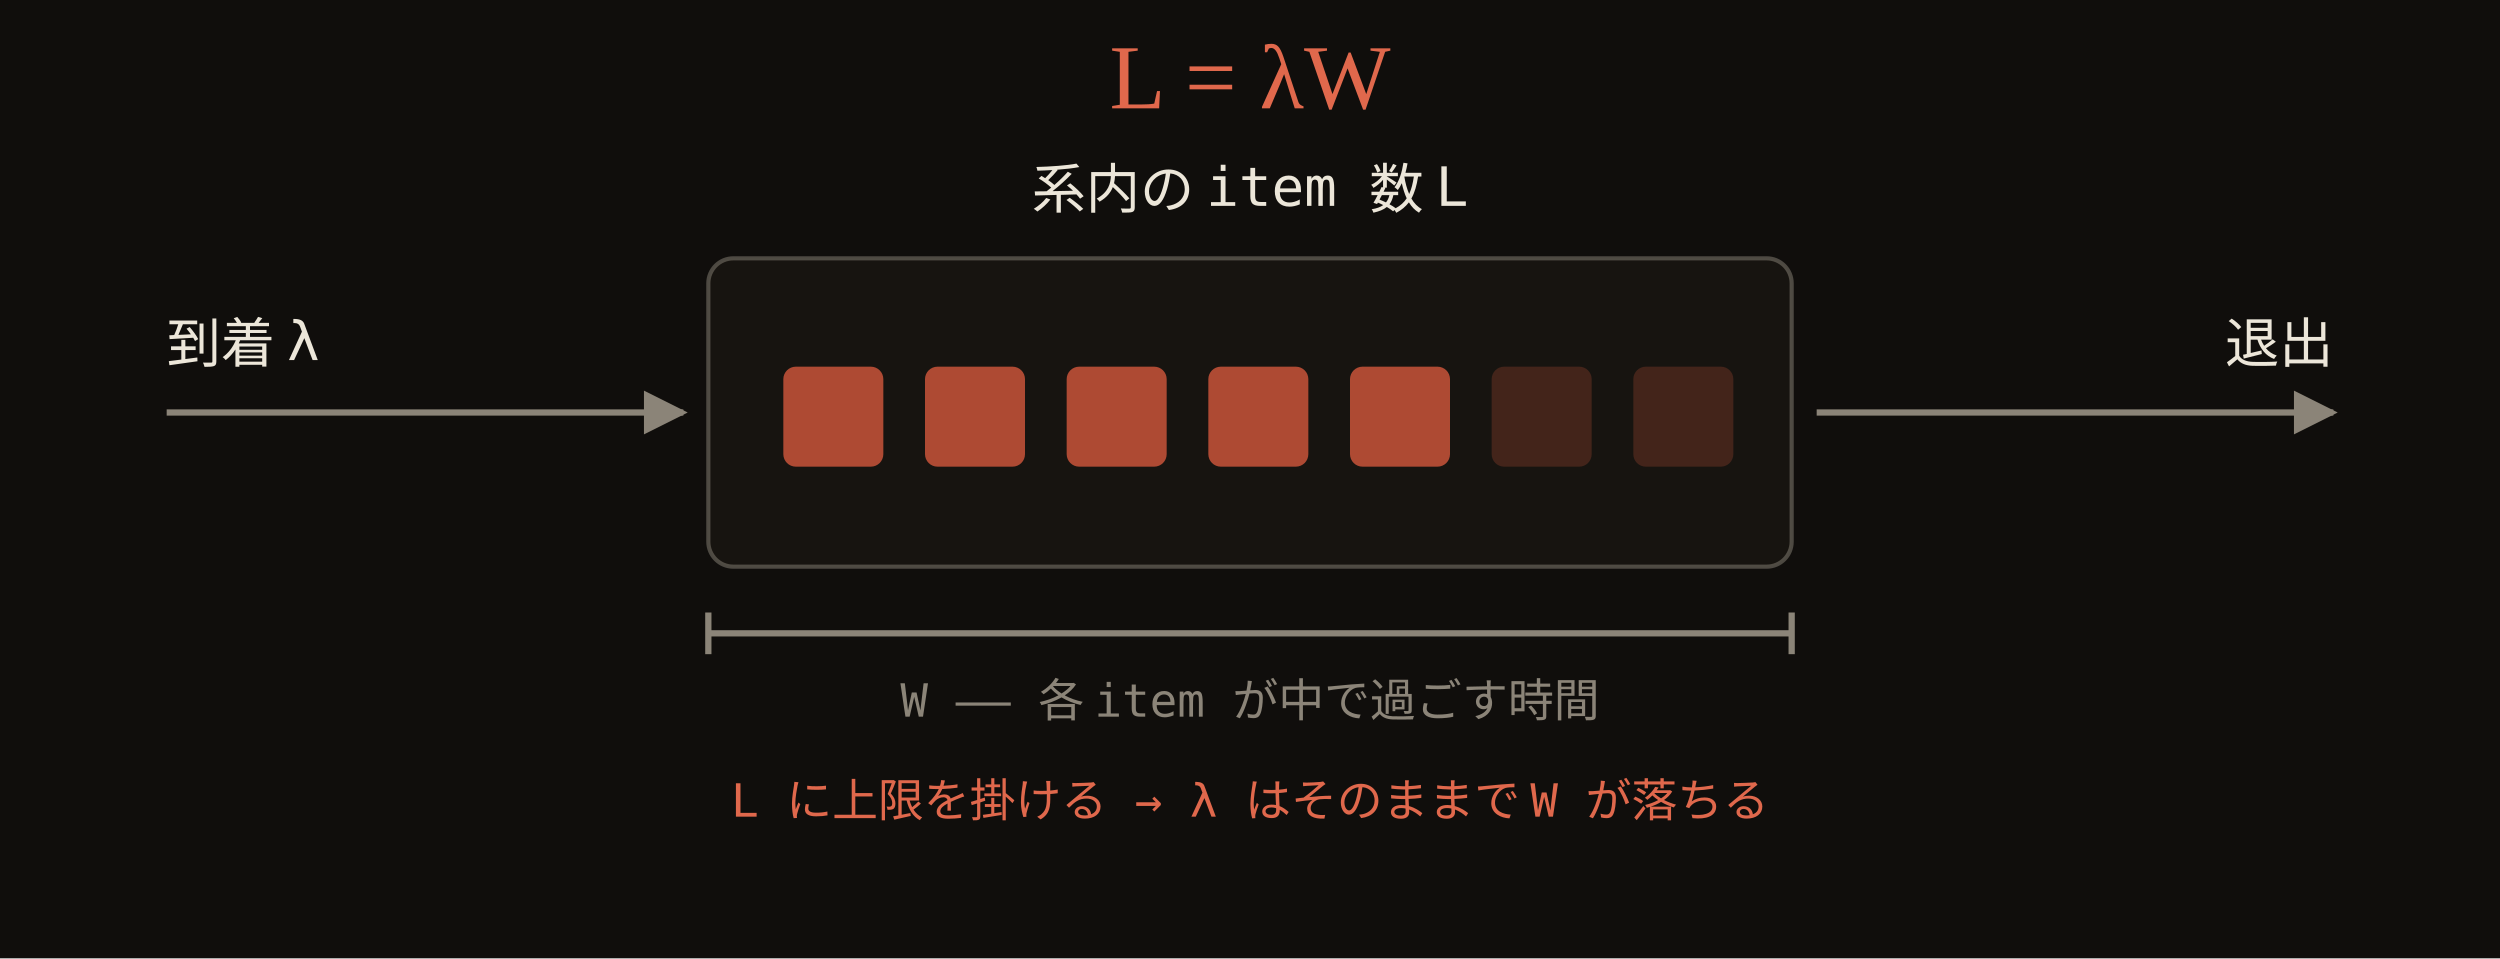
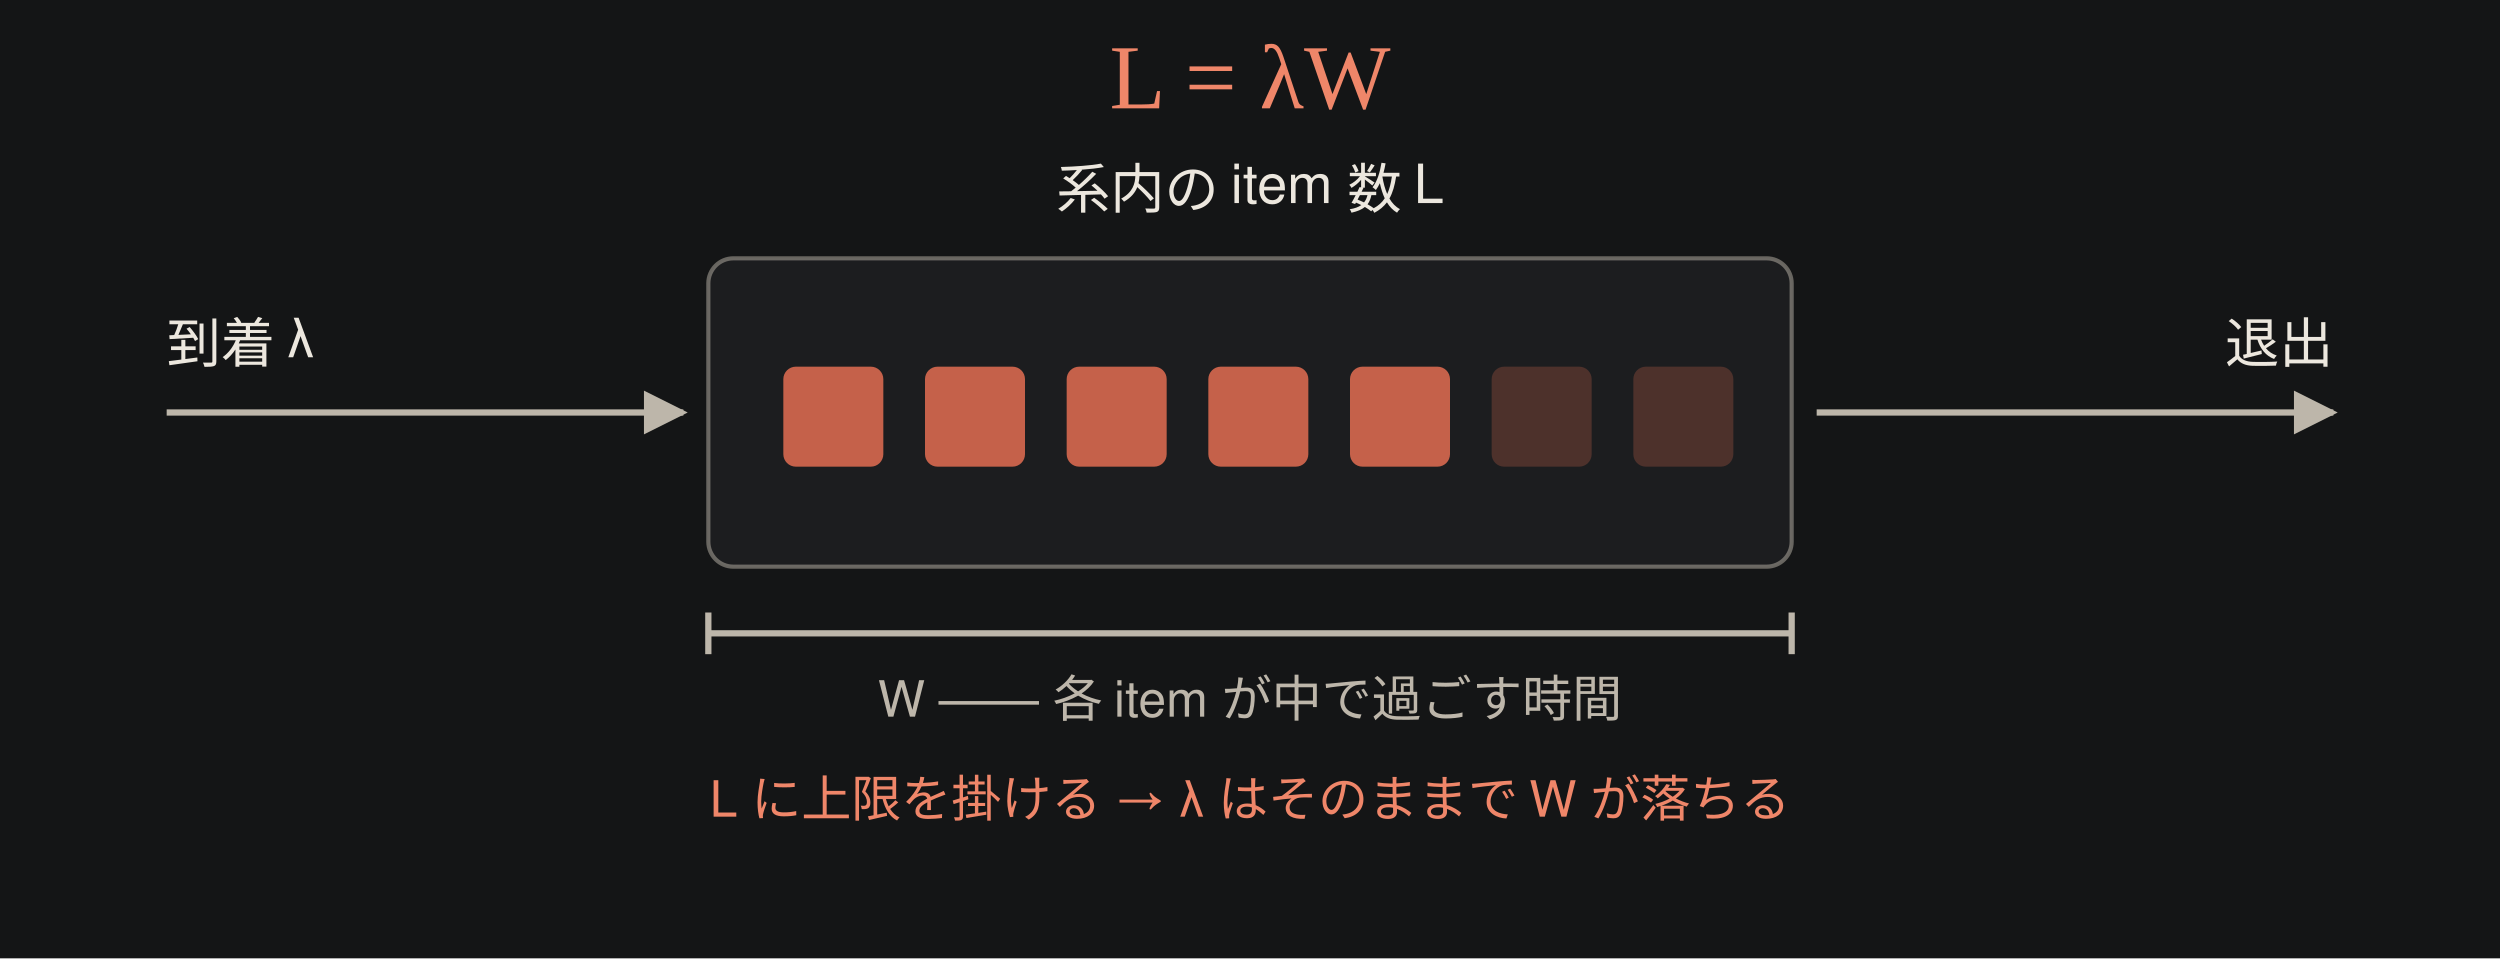
<svg xmlns="http://www.w3.org/2000/svg" width="600" height="230" viewBox="0 0 600 230" role="img">
-   <rect width="600" height="230" fill="#100e0c" />
+   <rect width="600" height="230" fill="#141516" />
  <defs>
    <marker id="ll-arrow" viewBox="0 0 10 10" refX="9" refY="5" markerWidth="7" markerHeight="7" orient="auto">
-       <path d="M0,0 L10,5 L0,10 z" fill="#8b8478" />
+       <path d="M0,0 L10,5 L0,10 z" fill="#bdb6aa" />
    </marker>
  </defs>
-   <line x1="40" y1="99" x2="164" y2="99" stroke="#8b8478" stroke-width="1.5" marker-end="url(#ll-arrow)" />
-   <text x="40" y="87" font-family="ui-monospace, SFMono-Regular, Menlo, monospace" font-size="13" fill="#ece6d9">到着 λ</text>
-   <rect x="170" y="62" width="260" height="74" rx="6" fill="#171410" stroke="#8b8478" stroke-opacity="0.5" />
-   <rect x="188" y="88" width="24" height="24" rx="3" fill="#c9543a" fill-opacity="0.85" />
-   <rect x="222" y="88" width="24" height="24" rx="3" fill="#c9543a" fill-opacity="0.85" />
-   <rect x="256" y="88" width="24" height="24" rx="3" fill="#c9543a" fill-opacity="0.85" />
-   <rect x="290" y="88" width="24" height="24" rx="3" fill="#c9543a" fill-opacity="0.85" />
-   <rect x="324" y="88" width="24" height="24" rx="3" fill="#c9543a" fill-opacity="0.85" />
-   <rect x="358" y="88" width="24" height="24" rx="3" fill="#c9543a" fill-opacity="0.25" />
-   <rect x="392" y="88" width="24" height="24" rx="3" fill="#c9543a" fill-opacity="0.25" />
-   <text x="300" y="50" text-anchor="middle" font-family="ui-monospace, SFMono-Regular, Menlo, monospace" font-size="13" fill="#ece6d9">系内の item 数 L</text>
-   <line x1="436" y1="99" x2="560" y2="99" stroke="#8b8478" stroke-width="1.5" marker-end="url(#ll-arrow)" />
-   <text x="560" y="87" text-anchor="end" font-family="ui-monospace, SFMono-Regular, Menlo, monospace" font-size="13" fill="#ece6d9">退出</text>
-   <line x1="170" y1="152" x2="430" y2="152" stroke="#8b8478" stroke-width="1.5" />
-   <line x1="170" y1="147" x2="170" y2="157" stroke="#8b8478" stroke-width="1.5" />
-   <line x1="430" y1="147" x2="430" y2="157" stroke="#8b8478" stroke-width="1.5" />
-   <text x="300" y="172" text-anchor="middle" font-family="ui-monospace, SFMono-Regular, Menlo, monospace" font-size="11" fill="#8b8478">W —— 各 item が中で過ごす時間</text>
-   <text x="300" y="26" text-anchor="middle" font-family="Georgia, 'Times New Roman', serif" font-size="22" fill="#e0684c">L = λW</text>
-   <text x="300" y="196" text-anchor="middle" font-family="ui-monospace, SFMono-Regular, Menlo, monospace" font-size="11" fill="#e0684c">L に上限を掛ける → λ はそのままで W が落ちる</text>
+   <line x1="40" y1="99" x2="164" y2="99" stroke="#bdb6aa" stroke-width="1.5" marker-end="url(#ll-arrow)" />
+   <text x="40" y="87" font-family="'Atkinson Hyperlegible Next', system-ui, -apple-system, 'Segoe UI', Helvetica, Arial, sans-serif" font-size="13" fill="#ece7de">到着 λ</text>
+   <rect x="170" y="62" width="260" height="74" rx="6" fill="#1c1d1f" stroke="#bdb6aa" stroke-opacity="0.5" />
+   <rect x="188" y="88" width="24" height="24" rx="3" fill="#e36d51" fill-opacity="0.85" />
+   <rect x="222" y="88" width="24" height="24" rx="3" fill="#e36d51" fill-opacity="0.85" />
+   <rect x="256" y="88" width="24" height="24" rx="3" fill="#e36d51" fill-opacity="0.85" />
+   <rect x="290" y="88" width="24" height="24" rx="3" fill="#e36d51" fill-opacity="0.85" />
+   <rect x="324" y="88" width="24" height="24" rx="3" fill="#e36d51" fill-opacity="0.85" />
+   <rect x="358" y="88" width="24" height="24" rx="3" fill="#e36d51" fill-opacity="0.25" />
+   <rect x="392" y="88" width="24" height="24" rx="3" fill="#e36d51" fill-opacity="0.25" />
+   <text x="300" y="50" text-anchor="middle" font-family="'Atkinson Hyperlegible Next', system-ui, -apple-system, 'Segoe UI', Helvetica, Arial, sans-serif" font-size="13" fill="#ece7de">系内の item 数 L</text>
+   <line x1="436" y1="99" x2="560" y2="99" stroke="#bdb6aa" stroke-width="1.5" marker-end="url(#ll-arrow)" />
+   <text x="560" y="87" text-anchor="end" font-family="'Atkinson Hyperlegible Next', system-ui, -apple-system, 'Segoe UI', Helvetica, Arial, sans-serif" font-size="13" fill="#ece7de">退出</text>
+   <line x1="170" y1="152" x2="430" y2="152" stroke="#bdb6aa" stroke-width="1.5" />
+   <line x1="170" y1="147" x2="170" y2="157" stroke="#bdb6aa" stroke-width="1.5" />
+   <line x1="430" y1="147" x2="430" y2="157" stroke="#bdb6aa" stroke-width="1.5" />
+   <text x="300" y="172" text-anchor="middle" font-family="'Atkinson Hyperlegible Next', system-ui, -apple-system, 'Segoe UI', Helvetica, Arial, sans-serif" font-size="12" fill="#bdb6aa">W —— 各 item が中で過ごす時間</text>
+   <text x="300" y="26" text-anchor="middle" font-family="Georgia, 'Times New Roman', serif" font-size="22" fill="#ef8669">L = λW</text>
+   <text x="300" y="196" text-anchor="middle" font-family="'Atkinson Hyperlegible Next', system-ui, -apple-system, 'Segoe UI', Helvetica, Arial, sans-serif" font-size="12" fill="#ef8669">L に上限を掛ける → λ はそのままで W が落ちる</text>
</svg>
